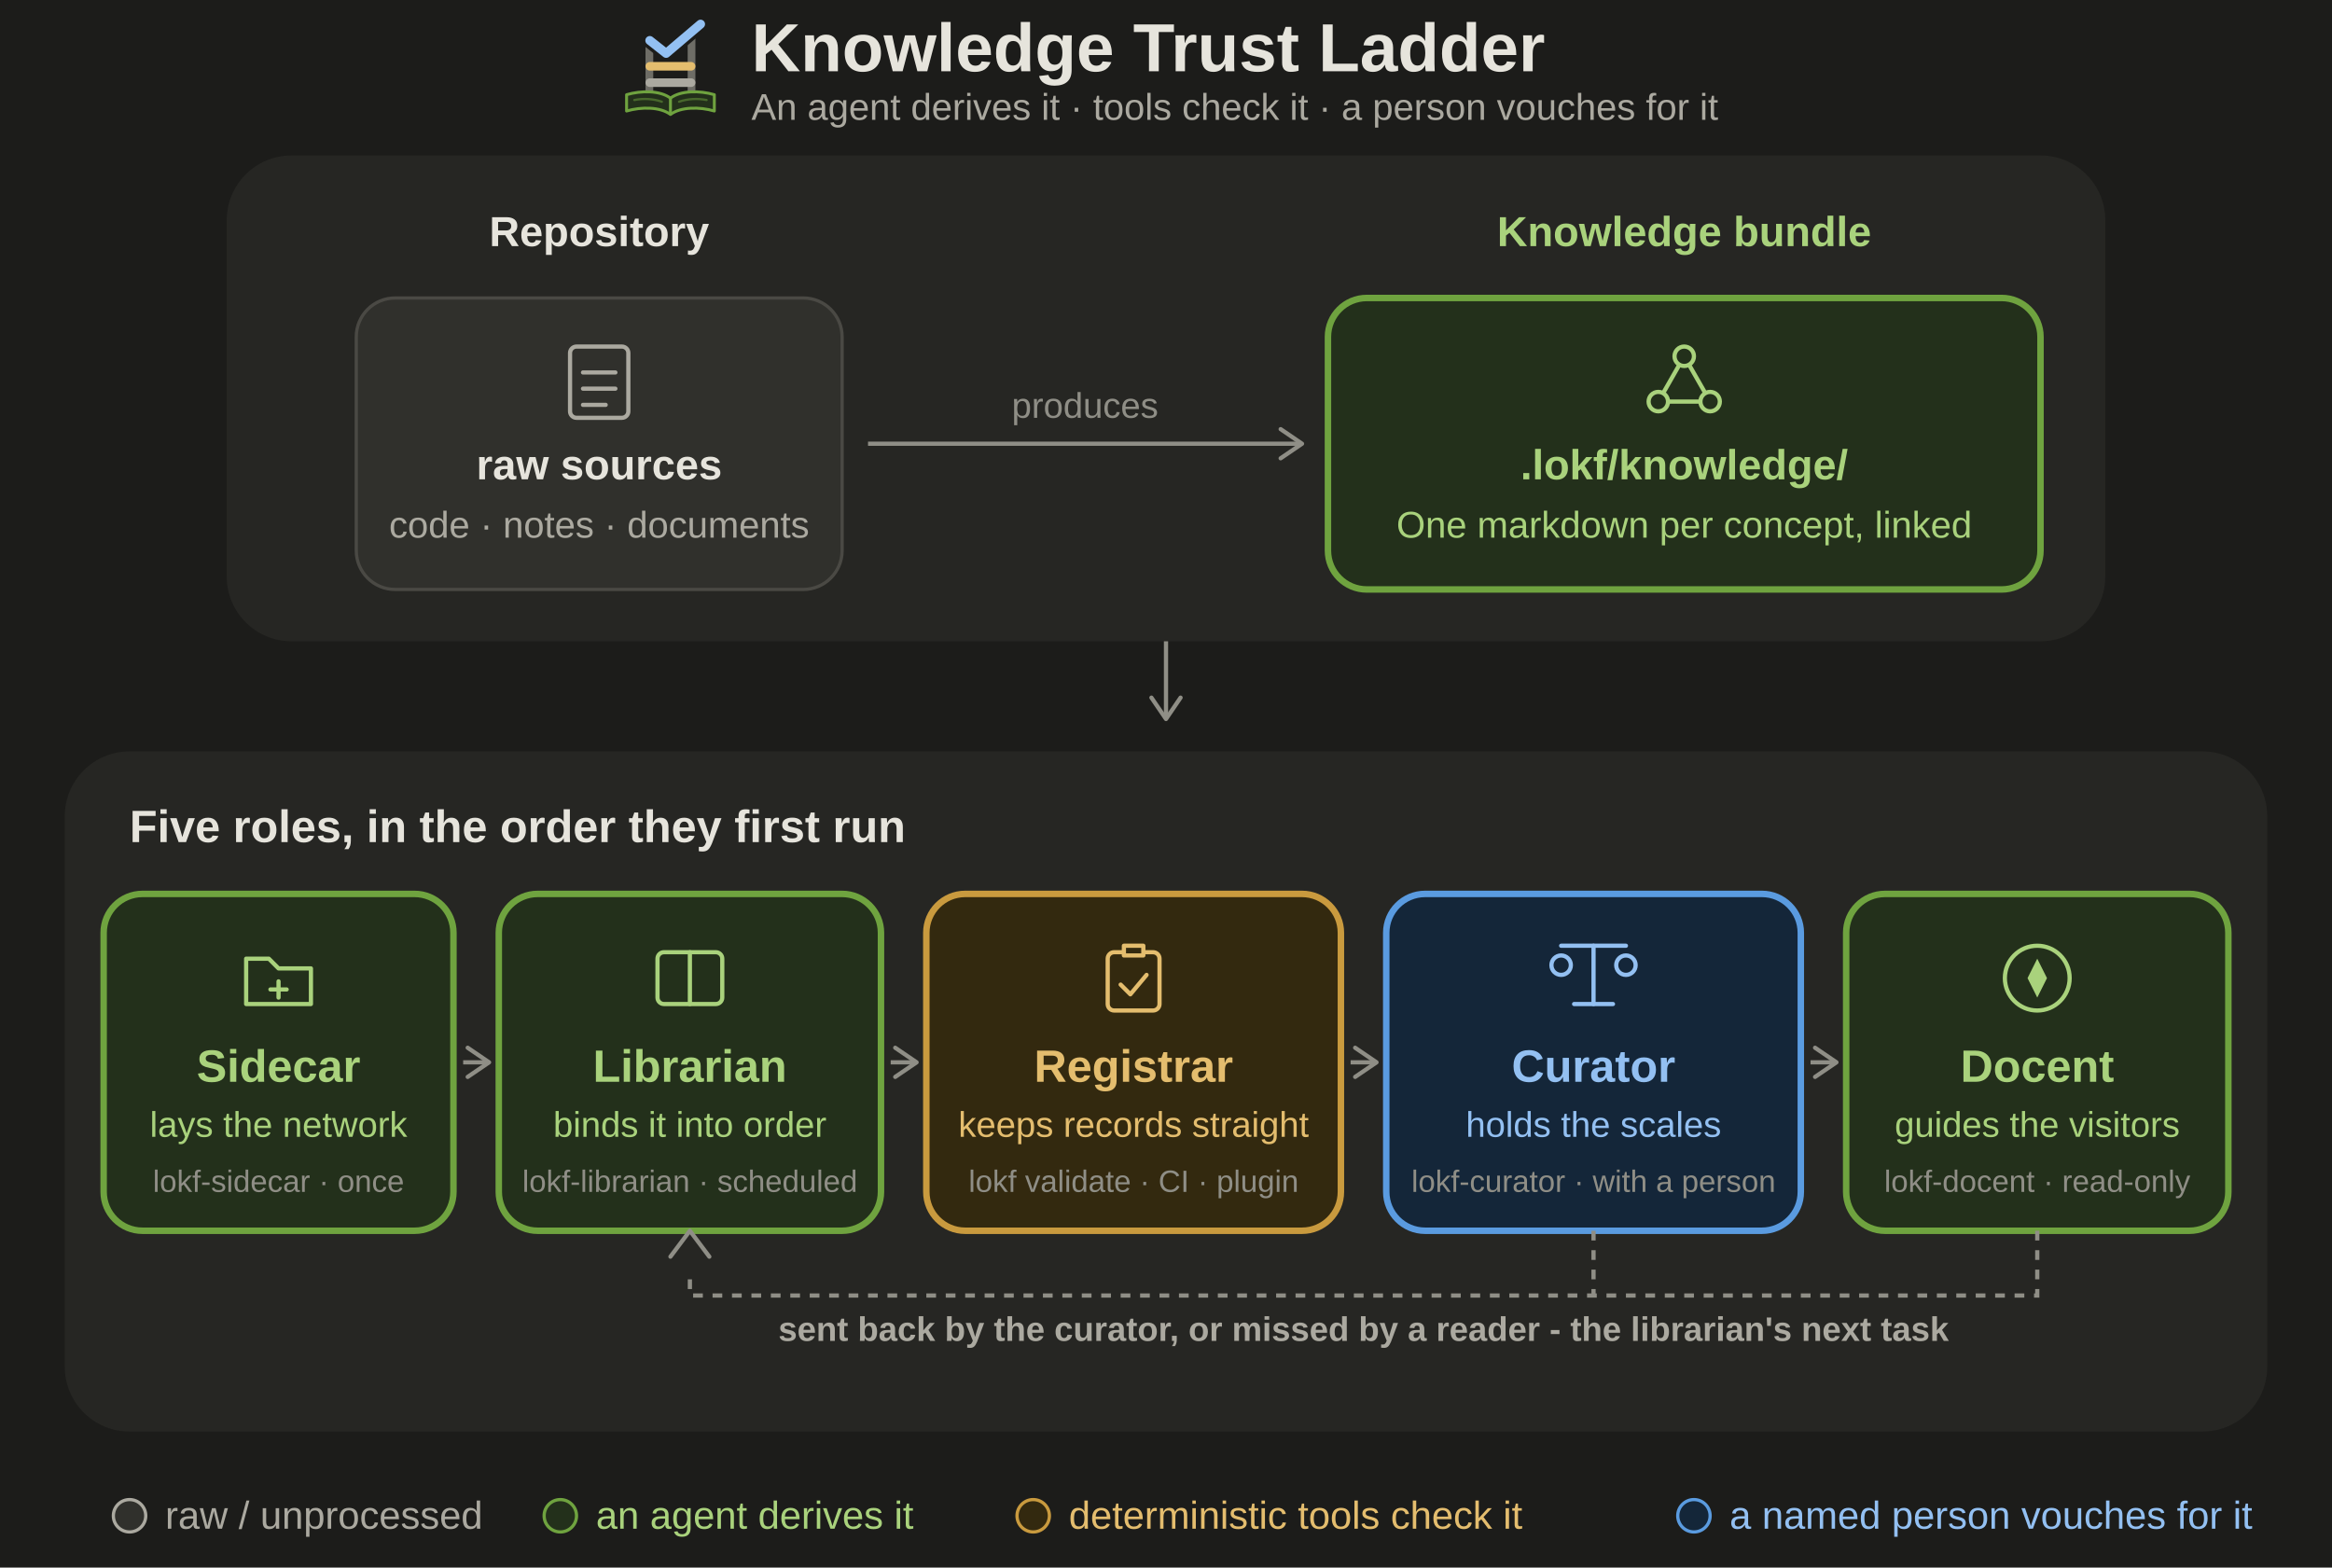
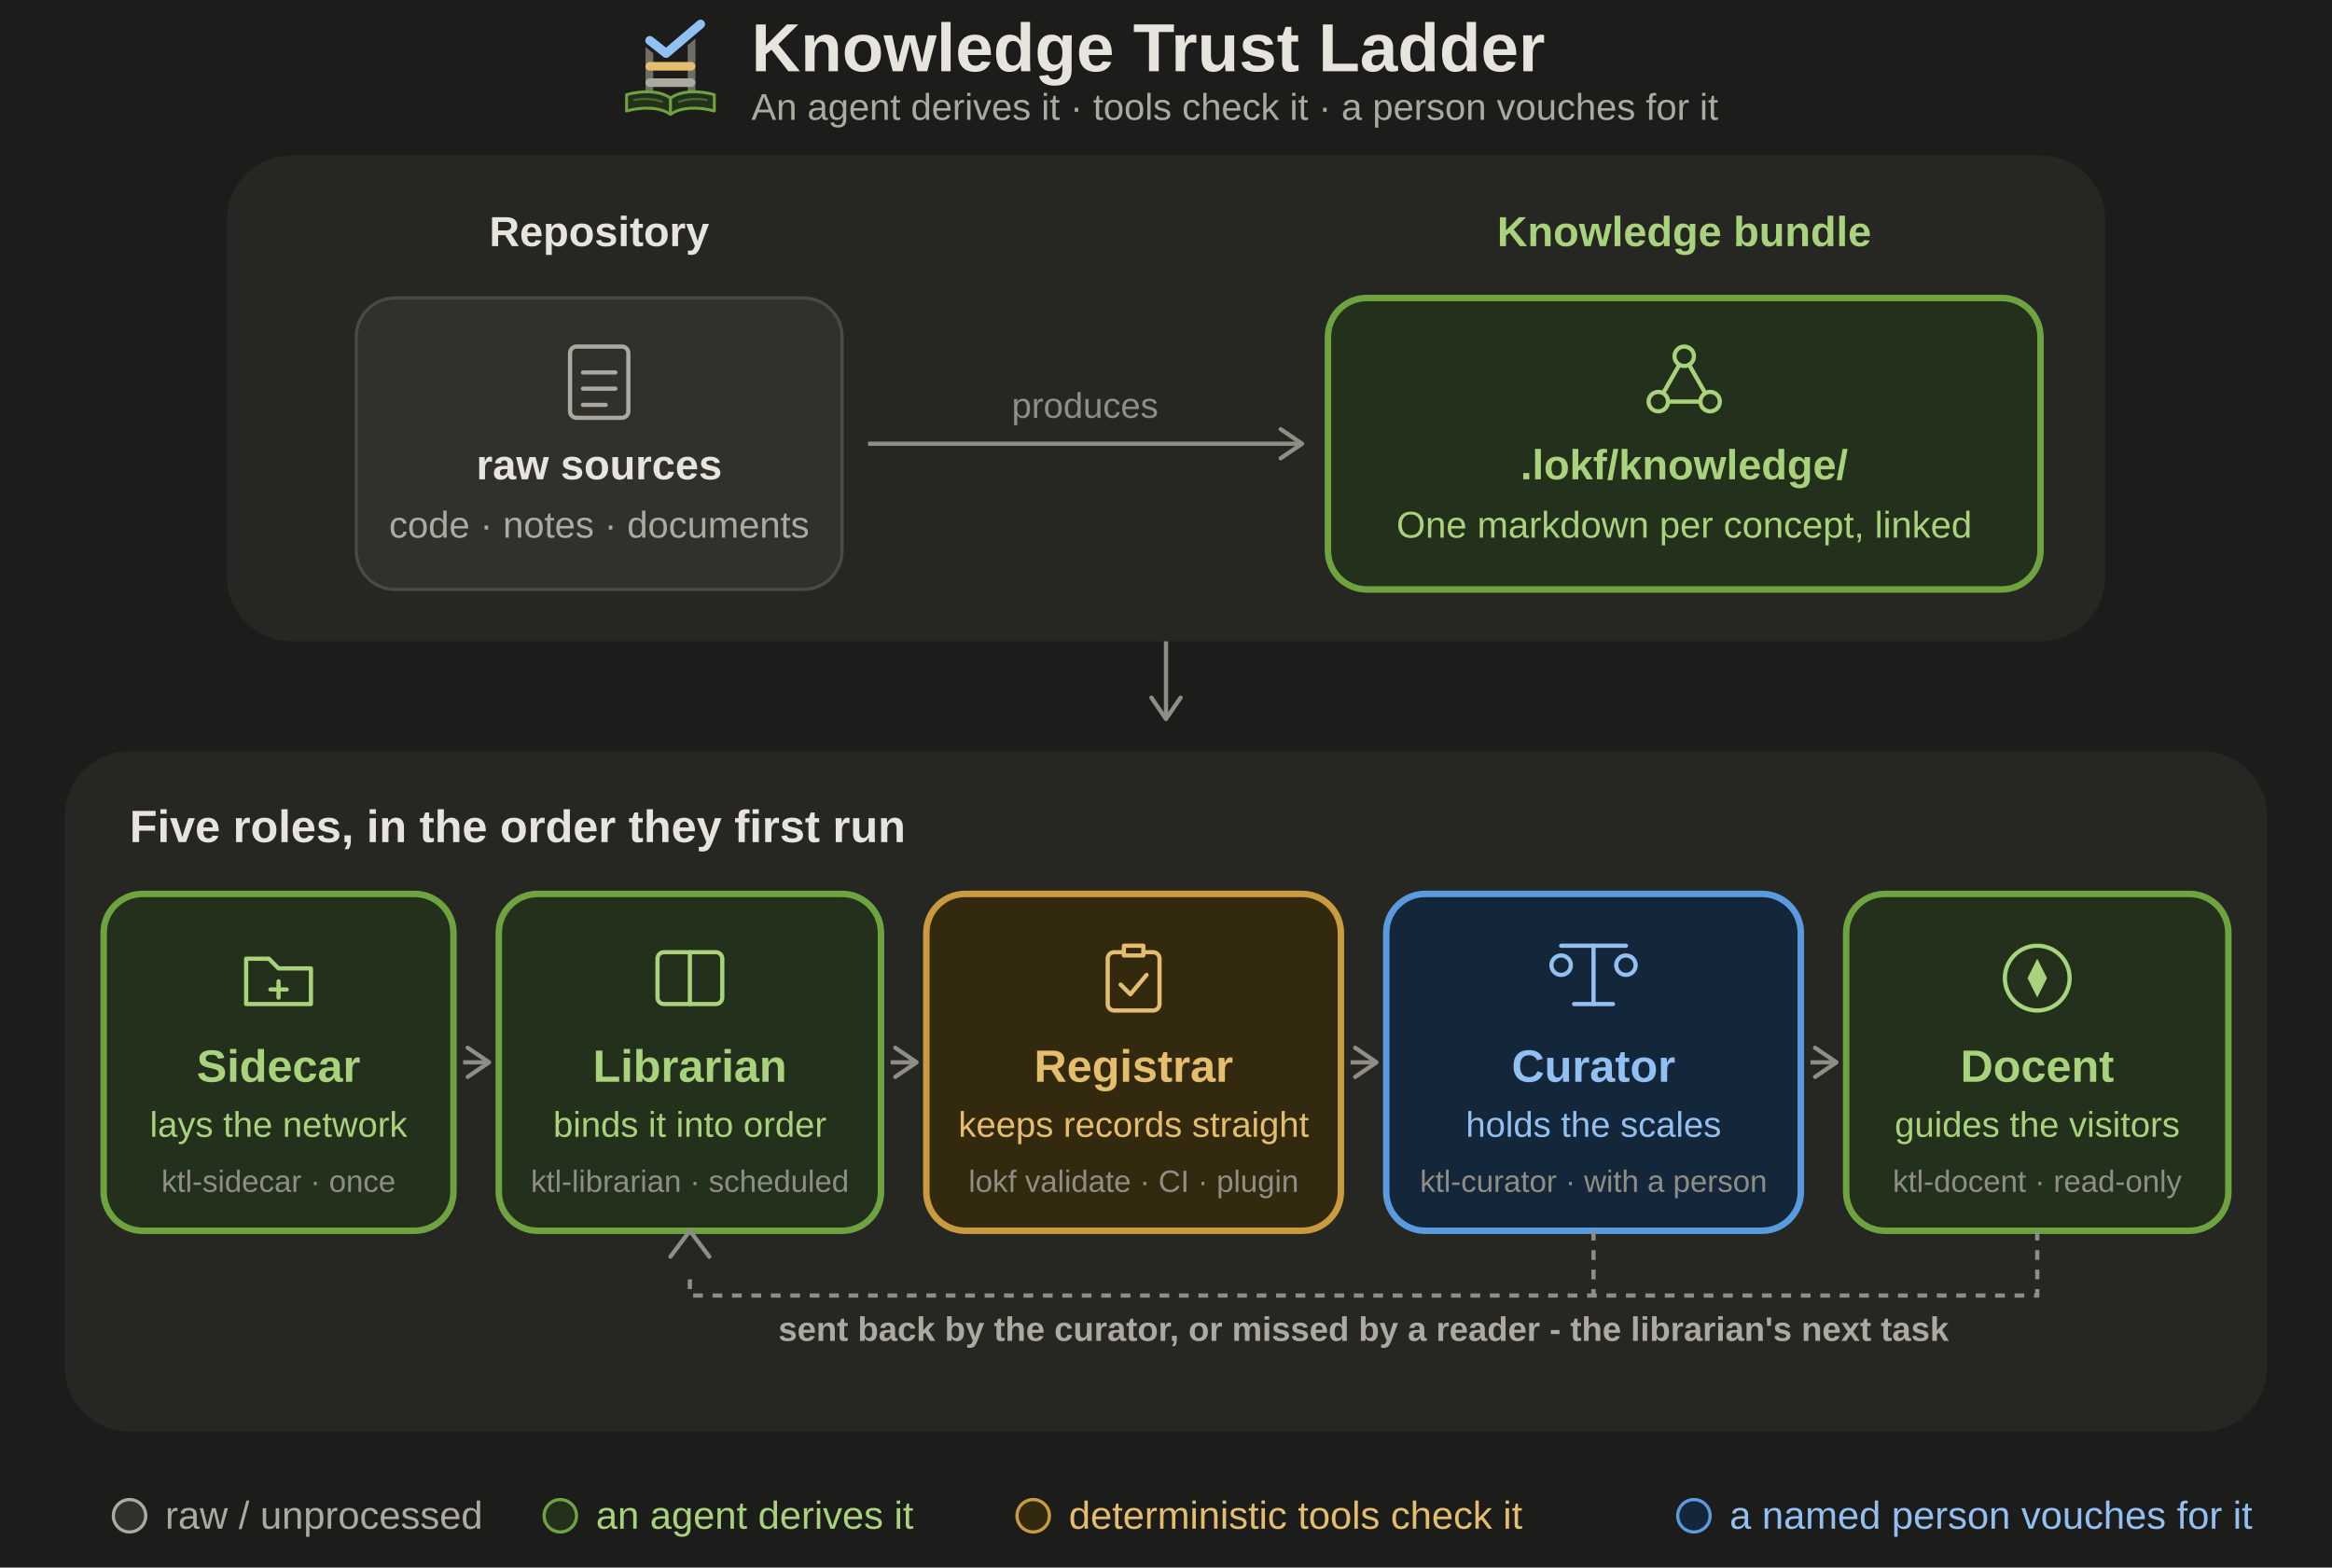
<svg xmlns="http://www.w3.org/2000/svg" width="720" height="484" viewBox="0 0 720 484" role="img" aria-labelledby="t d">
  <rect width="720" height="484" fill="#1C1C1A" />
  <g transform="translate(190,4) scale(0.53125)">
    <rect x="17.5" y="12" width="4.5" height="38" rx="2.25" fill="#6E6D66" />
    <rect x="42" y="12" width="4.5" height="38" rx="2.25" fill="#6E6D66" />
    <rect x="17.5" y="38" width="29" height="5" rx="2.5" fill="#ABA9A0" />
    <rect x="17.5" y="28.5" width="29" height="5" rx="2.5" fill="#E4BD6E" />
    <path d="M20 16 L29.5 23.5 L49.5 6.5" fill="none" stroke="#1C1C1A" stroke-width="9" stroke-linecap="round" stroke-linejoin="round" />
    <path d="M20 16 L29.5 23.5 L49.5 6.5" fill="none" stroke="#93C0F2" stroke-width="5.2" stroke-linecap="round" stroke-linejoin="round" />
    <path d="M32 49.5 C26 45 15 45 6.5 47.5 v9.5 C15 54.5 26 54.5 32 59 C38 54.5 49 54.5 57.5 57 v-9.5 C49 45 38 45 32 49.5 z" fill="#23301B" stroke="#6FA33F" stroke-width="1.7" stroke-linejoin="round" />
    <line x1="32" y1="49.5" x2="32" y2="59" stroke="#6FA33F" stroke-width="1.7" />
    <path d="M11 50.6 C16 49.6 22 49.8 27 51.6 M37 51.6 C42 49.8 48 49.6 53 50.6" fill="none" stroke="#6FA33F" stroke-opacity=".5" stroke-width="1.3" stroke-linecap="round" />
  </g>
  <text x="232" y="22" font-family="Arial, sans-serif" font-size="21" font-weight="700" fill="#E6E4DC">Knowledge Trust Ladder</text>
  <text x="232" y="37" font-family="Arial, sans-serif" font-size="11.5" fill="#ABA9A0">An agent derives it · tools check it · a person vouches for it</text>
  <rect x="70" y="48" width="580" height="150" rx="20" fill="#262623" />
  <text x="185" y="76" text-anchor="middle" font-family="Arial, sans-serif" font-size="13" font-weight="700" fill="#E6E4DC">Repository</text>
  <text x="520" y="76" text-anchor="middle" font-family="Arial, sans-serif" font-size="13" font-weight="700" fill="#A9D27C">Knowledge bundle</text>
  <rect x="110" y="92" width="150" height="90" rx="12" fill="#30302C" stroke="#4A4944" stroke-width="1" />
  <g transform="translate(185,118)" stroke="#ABA9A0" stroke-width="1.3" fill="none" stroke-linecap="round" stroke-linejoin="round">
    <rect x="-9" y="-11" width="18" height="22" rx="2" />
    <line x1="-5" y1="-3" x2="5" y2="-3" />
    <line x1="-5" y1="2" x2="5" y2="2" />
    <line x1="-5" y1="7" x2="2" y2="7" />
  </g>
  <text x="185" y="148" text-anchor="middle" font-family="Arial, sans-serif" font-size="13" font-weight="700" fill="#E6E4DC">raw sources</text>
  <text x="185" y="166" text-anchor="middle" font-family="Arial, sans-serif" font-size="11.5" fill="#ABA9A0">code · notes · documents</text>
  <line x1="268" y1="137" x2="402" y2="137" stroke="#8F8E86" stroke-width="1.3" />
  <path d="M395.4 141.5 L402 137 L395.4 132.5" fill="none" stroke="#8F8E86" stroke-width="1.3" stroke-linecap="round" stroke-linejoin="round" />
  <text x="335.0" y="129.0" text-anchor="middle" font-family="Arial, sans-serif" font-size="11" fill="#8F8E86">produces</text>
  <rect x="410" y="92" width="220" height="90" rx="12" fill="#23301B" stroke="#6FA33F" stroke-width="2" />
  <g transform="translate(520,118)" stroke="#A9D27C" stroke-width="1.3" fill="none" stroke-linecap="round" stroke-linejoin="round">
    <line x1="-8" y1="6" x2="0" y2="-8" />
    <line x1="8" y1="6" x2="0" y2="-8" />
    <line x1="-8" y1="6" x2="8" y2="6" />
    <circle cx="0" cy="-8" r="3" fill="#23301B" />
    <circle cx="-8" cy="6" r="3" fill="#23301B" />
    <circle cx="8" cy="6" r="3" fill="#23301B" />
  </g>
  <text x="520" y="148" text-anchor="middle" font-family="Arial, sans-serif" font-size="13" font-weight="700" fill="#A9D27C">.lokf/knowledge/</text>
  <text x="520" y="166" text-anchor="middle" font-family="Arial, sans-serif" font-size="11.5" fill="#A9D27C">One markdown per concept, linked</text>
  <line x1="360" y1="198" x2="360" y2="222" stroke="#8F8E86" stroke-width="1.3" />
  <path d="M355.5 215.4 L360 222 L364.5 215.4" fill="none" stroke="#8F8E86" stroke-width="1.3" stroke-linecap="round" stroke-linejoin="round" />
  <rect x="20" y="232" width="680" height="210" rx="20" fill="#262623" />
  <text x="40" y="260" font-family="Arial, sans-serif" font-size="14" font-weight="700" fill="#E6E4DC">Five roles, in the order they first run</text>
  <rect x="32" y="276" width="108" height="104" rx="12" fill="#23301B" stroke="#6FA33F" stroke-width="2" />
  <g transform="translate(86,302)" stroke="#A9D27C" stroke-width="1.3" fill="none" stroke-linecap="round" stroke-linejoin="round">
    <path d="M-10 -6 h7 l3 3 h10 v11 h-20 z" />
    <line x1="0" y1="1" x2="0" y2="6" />
    <line x1="-2.5" y1="3.5" x2="2.5" y2="3.5" />
  </g>
  <text x="86" y="334" text-anchor="middle" font-family="Arial, sans-serif" font-size="14" font-weight="700" fill="#A9D27C">Sidecar</text>
  <text x="86" y="351" text-anchor="middle" font-family="Arial, sans-serif" font-size="11" fill="#A9D27C">lays the network</text>
-   <text x="86" y="368" text-anchor="middle" font-family="Arial, sans-serif" font-size="9.5" fill="#8F8E86">lokf-sidecar · once</text>
+   <text x="86" y="368" text-anchor="middle" font-family="Arial, sans-serif" font-size="9.5" fill="#8F8E86">ktl-sidecar · once</text>
  <line x1="143" y1="328" x2="151" y2="328" stroke="#8F8E86" stroke-width="1.3" />
  <path d="M144.4 332.5 L151 328 L144.4 323.5" fill="none" stroke="#8F8E86" stroke-width="1.3" stroke-linecap="round" stroke-linejoin="round" />
  <rect x="154" y="276" width="118" height="104" rx="12" fill="#23301B" stroke="#6FA33F" stroke-width="2" />
  <g transform="translate(213,302)" stroke="#A9D27C" stroke-width="1.3" fill="none" stroke-linecap="round" stroke-linejoin="round">
    <rect x="-10" y="-8" width="20" height="16" rx="2" />
    <line x1="0" y1="-8" x2="0" y2="8" />
  </g>
  <text x="213" y="334" text-anchor="middle" font-family="Arial, sans-serif" font-size="14" font-weight="700" fill="#A9D27C">Librarian</text>
  <text x="213" y="351" text-anchor="middle" font-family="Arial, sans-serif" font-size="11" fill="#A9D27C">binds it into order</text>
-   <text x="213" y="368" text-anchor="middle" font-family="Arial, sans-serif" font-size="9.5" fill="#8F8E86">lokf-librarian · scheduled</text>
+   <text x="213" y="368" text-anchor="middle" font-family="Arial, sans-serif" font-size="9.5" fill="#8F8E86">ktl-librarian · scheduled</text>
  <line x1="275" y1="328" x2="283" y2="328" stroke="#8F8E86" stroke-width="1.3" />
  <path d="M276.4 332.5 L283 328 L276.4 323.5" fill="none" stroke="#8F8E86" stroke-width="1.3" stroke-linecap="round" stroke-linejoin="round" />
  <rect x="286" y="276" width="128" height="104" rx="12" fill="#33290F" stroke="#C99A3E" stroke-width="2" />
  <g transform="translate(350,302)" stroke="#E4BD6E" stroke-width="1.3" fill="none" stroke-linecap="round" stroke-linejoin="round">
    <rect x="-8" y="-8" width="16" height="18" rx="2" />
    <path d="M-3 -10 h6 v3 h-6 z" fill="#33290F" />
    <path d="M-4 2 l3 3 l5 -6" />
  </g>
  <text x="350" y="334" text-anchor="middle" font-family="Arial, sans-serif" font-size="14" font-weight="700" fill="#E4BD6E">Registrar</text>
  <text x="350" y="351" text-anchor="middle" font-family="Arial, sans-serif" font-size="11" fill="#E4BD6E">keeps records straight</text>
  <text x="350" y="368" text-anchor="middle" font-family="Arial, sans-serif" font-size="9.5" fill="#8F8E86">lokf validate · CI · plugin</text>
  <line x1="417" y1="328" x2="425" y2="328" stroke="#8F8E86" stroke-width="1.3" />
  <path d="M418.4 332.5 L425 328 L418.4 323.5" fill="none" stroke="#8F8E86" stroke-width="1.3" stroke-linecap="round" stroke-linejoin="round" />
  <rect x="428" y="276" width="128" height="104" rx="12" fill="#142639" stroke="#5A9BE0" stroke-width="2" />
  <g transform="translate(492,302)" stroke="#93C0F2" stroke-width="1.3" fill="none" stroke-linecap="round" stroke-linejoin="round">
    <line x1="0" y1="-10" x2="0" y2="8" />
    <line x1="-10" y1="-10" x2="10" y2="-10" />
    <circle cx="-10" cy="-4" r="3" fill="#142639" />
    <circle cx="10" cy="-4" r="3" fill="#142639" />
    <line x1="-6" y1="8" x2="6" y2="8" />
  </g>
  <text x="492" y="334" text-anchor="middle" font-family="Arial, sans-serif" font-size="14" font-weight="700" fill="#93C0F2">Curator</text>
  <text x="492" y="351" text-anchor="middle" font-family="Arial, sans-serif" font-size="11" fill="#93C0F2">holds the scales</text>
-   <text x="492" y="368" text-anchor="middle" font-family="Arial, sans-serif" font-size="9.5" fill="#8F8E86">lokf-curator · with a person</text>
+   <text x="492" y="368" text-anchor="middle" font-family="Arial, sans-serif" font-size="9.5" fill="#8F8E86">ktl-curator · with a person</text>
  <line x1="559" y1="328" x2="567" y2="328" stroke="#8F8E86" stroke-width="1.3" />
  <path d="M560.4 332.5 L567 328 L560.4 323.5" fill="none" stroke="#8F8E86" stroke-width="1.3" stroke-linecap="round" stroke-linejoin="round" />
  <rect x="570" y="276" width="118" height="104" rx="12" fill="#23301B" stroke="#6FA33F" stroke-width="2" />
  <g transform="translate(629,302)" stroke="#A9D27C" stroke-width="1.3" fill="none" stroke-linecap="round" stroke-linejoin="round">
    <circle cx="0" cy="0" r="10" />
    <polygon points="0,-6 3,0 0,6 -3,0" fill="#A9D27C" stroke="none" />
  </g>
  <text x="629" y="334" text-anchor="middle" font-family="Arial, sans-serif" font-size="14" font-weight="700" fill="#A9D27C">Docent</text>
  <text x="629" y="351" text-anchor="middle" font-family="Arial, sans-serif" font-size="11" fill="#A9D27C">guides the visitors</text>
-   <text x="629" y="368" text-anchor="middle" font-family="Arial, sans-serif" font-size="9.5" fill="#8F8E86">lokf-docent · read-only</text>
+   <text x="629" y="368" text-anchor="middle" font-family="Arial, sans-serif" font-size="9.5" fill="#8F8E86">ktl-docent · read-only</text>
  <path d="M629 380 v20 H213 v-6" fill="none" stroke="#8F8E86" stroke-width="1.3" stroke-dasharray="3 3" />
  <path d="M492 380 v20" fill="none" stroke="#8F8E86" stroke-width="1.3" stroke-dasharray="3 3" />
  <path d="M207 388 L213 380 L219 388" fill="none" stroke="#8F8E86" stroke-width="1.3" stroke-linecap="round" stroke-linejoin="round" />
  <text x="421" y="414" text-anchor="middle" font-family="Arial, sans-serif" font-size="10.5" font-weight="700" fill="#ABA9A0">sent back by the curator, or missed by a reader - the librarian's next task</text>
  <circle cx="40" cy="468" r="5" fill="#30302C" stroke="#ABA9A0" stroke-width="1" />
  <text x="51" y="472" font-family="Arial, sans-serif" font-size="12" fill="#ABA9A0">raw / unprocessed</text>
  <circle cx="173" cy="468" r="5" fill="#23301B" stroke="#6FA33F" stroke-width="1" />
  <text x="184" y="472" font-family="Arial, sans-serif" font-size="12" fill="#A9D27C">an agent derives it</text>
  <circle cx="319" cy="468" r="5" fill="#33290F" stroke="#C99A3E" stroke-width="1" />
  <text x="330" y="472" font-family="Arial, sans-serif" font-size="12" fill="#E4BD6E">deterministic tools check it</text>
  <circle cx="523" cy="468" r="5" fill="#142639" stroke="#5A9BE0" stroke-width="1" />
  <text x="534" y="472" font-family="Arial, sans-serif" font-size="12" fill="#93C0F2">a named person vouches for it</text>
</svg>
